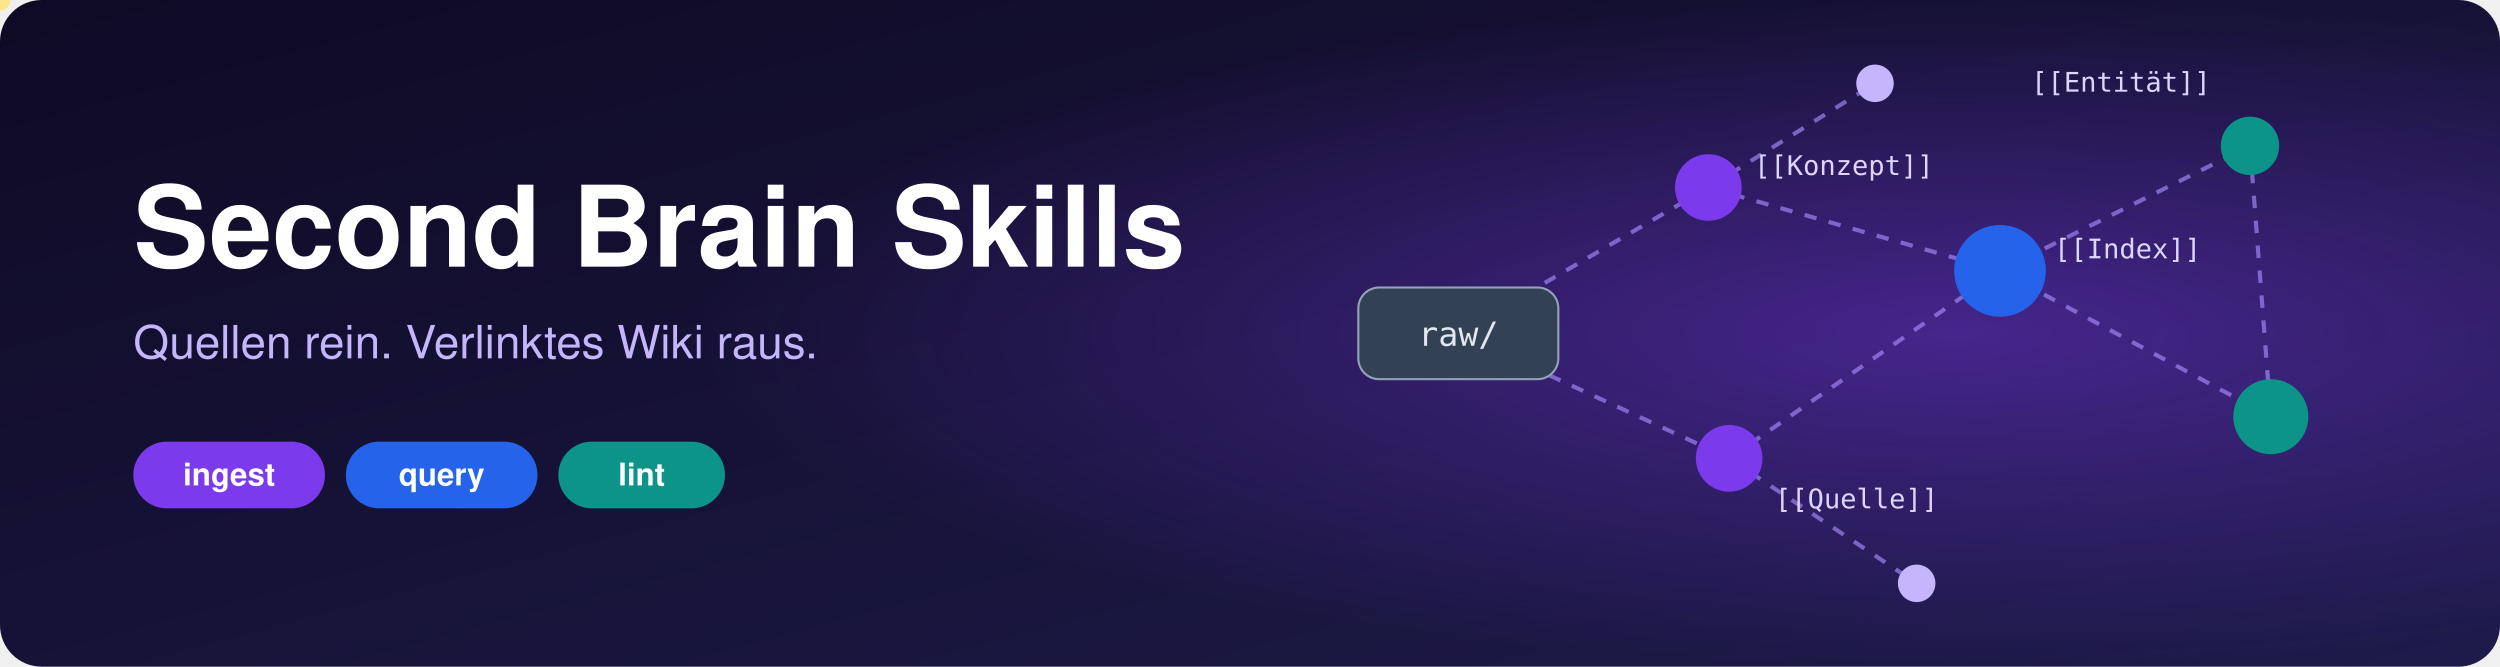
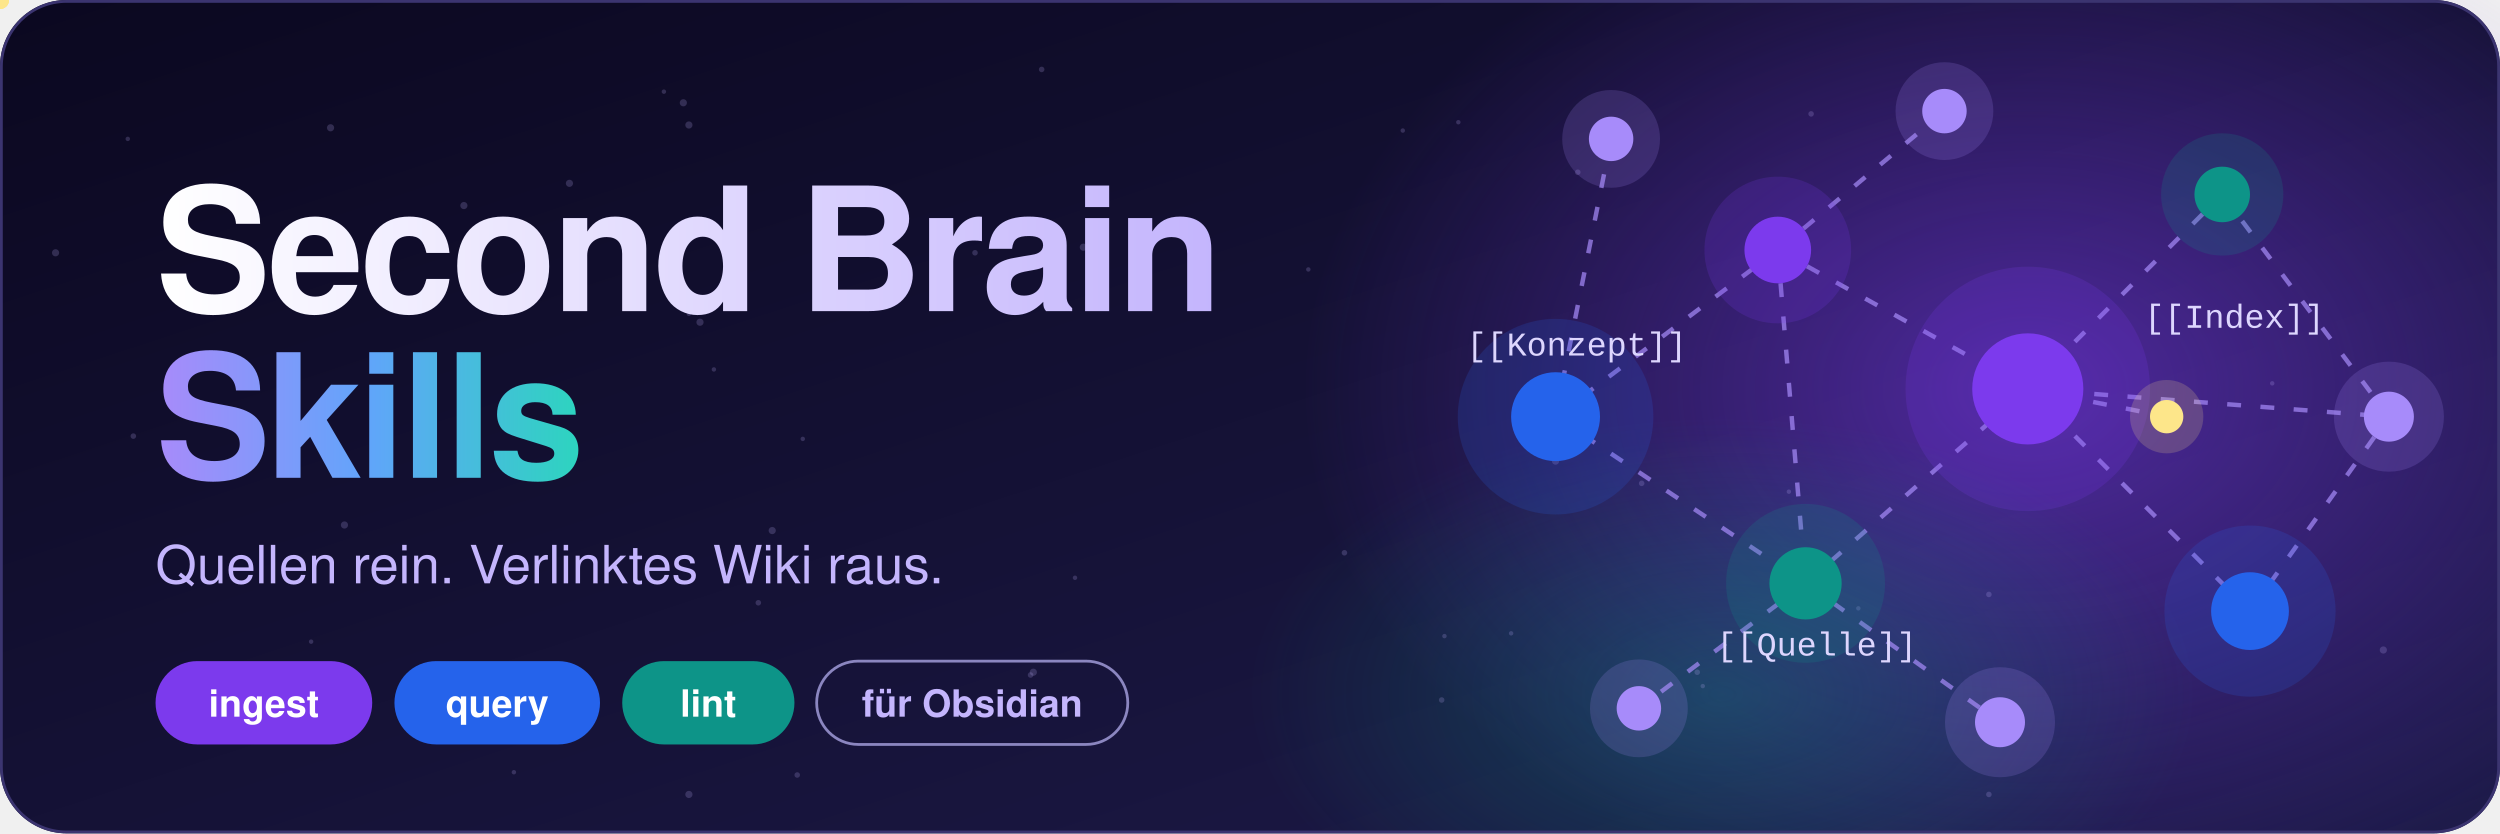
- <svg xmlns="http://www.w3.org/2000/svg" width="1200" height="320" viewBox="0 0 1200 320" role="img" aria-label="Second Brain Skills: aus raw/ wird ein verlinktes wiki/">
+ <svg xmlns="http://www.w3.org/2000/svg" viewBox="0 0 900 300" width="900" height="300" role="img" aria-label="Second Brain Skills: Quellen rein, verlinktes Wiki raus">
  <defs>
    <linearGradient id="bg" x1="0" y1="0" x2="1" y2="1">
-       <stop offset="0" stop-color="#0f0a24" />
+       <stop offset="0" stop-color="#0b0820" />
      <stop offset="1" stop-color="#1e1b4b" />
    </linearGradient>
-     <radialGradient id="glow" cx="0.78" cy="0.5" r="0.5">
-       <stop offset="0" stop-color="#7c3aed" stop-opacity="0.45" />
+     <linearGradient id="tt" x1="0" y1="0" x2="1" y2="0">
+       <stop offset="0" stop-color="#ffffff" />
+       <stop offset="1" stop-color="#c4b5fd" />
+     </linearGradient>
+     <linearGradient id="tt2" x1="0" y1="0" x2="1" y2="0">
+       <stop offset="0" stop-color="#a78bfa" />
+       <stop offset="0.5" stop-color="#60a5fa" />
+       <stop offset="1" stop-color="#2dd4bf" />
+     </linearGradient>
+     <radialGradient id="g1" cx="0.5" cy="0.5" r="0.5">
+       <stop offset="0" stop-color="#7c3aed" stop-opacity="0.55" />
      <stop offset="1" stop-color="#7c3aed" stop-opacity="0" />
    </radialGradient>
+     <radialGradient id="g2" cx="0.5" cy="0.5" r="0.5">
+       <stop offset="0" stop-color="#0d9488" stop-opacity="0.35" />
+       <stop offset="1" stop-color="#0d9488" stop-opacity="0" />
+     </radialGradient>
  </defs>
-   <rect width="1200" height="320" rx="20" fill="url(#bg)" />
-   <rect width="1200" height="320" rx="20" fill="url(#glow)" />
-   <text x="64" y="128" font-family="Segoe UI, Helvetica, Arial, sans-serif" font-size="54" font-weight="700" fill="#ffffff">Second Brain Skills</text>
-   <text x="64" y="172" font-family="Segoe UI, Helvetica, Arial, sans-serif" font-size="22" fill="#c4b5fd">Quellen rein. Verlinktes Wiki raus.</text>
-   <g font-family="Segoe UI, Helvetica, Arial, sans-serif" font-size="15" font-weight="600">
-     <rect x="64" y="212" width="92" height="32" rx="16" fill="#7c3aed" />
-     <text x="110" y="233" fill="#fff" text-anchor="middle">ingest</text>
-     <rect x="166" y="212" width="92" height="32" rx="16" fill="#2563eb" />
-     <text x="212" y="233" fill="#fff" text-anchor="middle">query</text>
-     <rect x="268" y="212" width="80" height="32" rx="16" fill="#0d9488" />
-     <text x="308" y="233" fill="#fff" text-anchor="middle">lint</text>
+   <rect width="900" height="300" rx="24" fill="url(#bg)" />
+   <ellipse cx="730" cy="140" rx="260" ry="190" fill="url(#g1)" />
+   <ellipse cx="620" cy="250" rx="170" ry="100" fill="url(#g2)" />
+   <rect x="0.5" y="0.5" width="899" height="299" rx="23.5" fill="none" stroke="#3b3470" />
+   <circle cx="351" cy="91" r="1" fill="#c4b5fd" opacity="0.2">
+     <animate attributeName="opacity" values="0.1;0.7;0.1" dur="4.0s" begin="0.2s" repeatCount="indefinite" />
+   </circle>
+   <circle cx="568" cy="62" r="1" fill="#c4b5fd" opacity="0.2">
+     <animate attributeName="opacity" values="0.1;0.7;0.1" dur="3.7s" begin="2.7s" repeatCount="indefinite" />
+   </circle>
+   <circle cx="239" cy="33" r="0.8" fill="#c4b5fd" opacity="0.2">
+     <animate attributeName="opacity" values="0.1;0.7;0.1" dur="3.3s" begin="0.2s" repeatCount="indefinite" />
+   </circle>
+   <circle cx="112" cy="231" r="0.8" fill="#c4b5fd" opacity="0.2">
+     <animate attributeName="opacity" values="0.1;0.7;0.1" dur="4.5s" begin="0.4s" repeatCount="indefinite" />
+   </circle>
+   <circle cx="248" cy="45" r="1.3" fill="#c4b5fd" opacity="0.2">
+     <animate attributeName="opacity" values="0.1;0.7;0.1" dur="3.8s" begin="0.1s" repeatCount="indefinite" />
+   </circle>
+   <circle cx="246" cy="37" r="1.3" fill="#c4b5fd" opacity="0.2">
+     <animate attributeName="opacity" values="0.1;0.7;0.1" dur="4.6s" begin="0.9s" repeatCount="indefinite" />
+   </circle>
+   <circle cx="167" cy="74" r="1.3" fill="#c4b5fd" opacity="0.2">
+     <animate attributeName="opacity" values="0.1;0.7;0.1" dur="2.9s" begin="2.4s" repeatCount="indefinite" />
+   </circle>
+   <circle cx="205" cy="66" r="1.3" fill="#c4b5fd" opacity="0.2">
+     <animate attributeName="opacity" values="0.1;0.7;0.1" dur="3.7s" begin="0.6s" repeatCount="indefinite" />
+   </circle>
+   <circle cx="119" cy="46" r="1.3" fill="#c4b5fd" opacity="0.2">
+     <animate attributeName="opacity" values="0.1;0.7;0.1" dur="2.2s" begin="0.6s" repeatCount="indefinite" />
+   </circle>
+   <circle cx="716" cy="286" r="1" fill="#c4b5fd" opacity="0.2">
+     <animate attributeName="opacity" values="0.1;0.7;0.1" dur="4.3s" begin="1.4s" repeatCount="indefinite" />
+   </circle>
+   <circle cx="484" cy="199" r="1" fill="#c4b5fd" opacity="0.2">
+     <animate attributeName="opacity" values="0.1;0.7;0.1" dur="2.7s" begin="0.5s" repeatCount="indefinite" />
+   </circle>
+   <circle cx="818" cy="138" r="0.8" fill="#c4b5fd" opacity="0.2">
+     <animate attributeName="opacity" values="0.1;0.7;0.1" dur="3.7s" begin="1.6s" repeatCount="indefinite" />
+   </circle>
+   <circle cx="371" cy="243" r="1" fill="#c4b5fd" opacity="0.2">
+     <animate attributeName="opacity" values="0.1;0.7;0.1" dur="3.8s" begin="0.2s" repeatCount="indefinite" />
+   </circle>
+   <circle cx="544" cy="228" r="0.8" fill="#c4b5fd" opacity="0.2">
+     <animate attributeName="opacity" values="0.1;0.7;0.1" dur="4.3s" begin="0.5s" repeatCount="indefinite" />
+   </circle>
+   <circle cx="520" cy="229" r="0.8" fill="#c4b5fd" opacity="0.2">
+     <animate attributeName="opacity" values="0.1;0.7;0.1" dur="4.9s" begin="0.2s" repeatCount="indefinite" />
+   </circle>
+   <circle cx="591" cy="174" r="1" fill="#c4b5fd" opacity="0.2">
+     <animate attributeName="opacity" values="0.1;0.7;0.1" dur="4.1s" begin="1.8s" repeatCount="indefinite" />
+   </circle>
+   <circle cx="613" cy="247" r="0.8" fill="#c4b5fd" opacity="0.2">
+     <animate attributeName="opacity" values="0.1;0.7;0.1" dur="4.5s" begin="2.8s" repeatCount="indefinite" />
+   </circle>
+   <circle cx="505" cy="47" r="0.8" fill="#c4b5fd" opacity="0.2">
+     <animate attributeName="opacity" values="0.1;0.7;0.1" dur="4.2s" begin="0.9s" repeatCount="indefinite" />
+   </circle>
+   <circle cx="611" cy="242" r="1" fill="#c4b5fd" opacity="0.2">
+     <animate attributeName="opacity" values="0.1;0.7;0.1" dur="4.1s" begin="2.7s" repeatCount="indefinite" />
+   </circle>
+   <circle cx="375" cy="25" r="1" fill="#c4b5fd" opacity="0.2">
+     <animate attributeName="opacity" values="0.1;0.7;0.1" dur="3.1s" begin="1.8s" repeatCount="indefinite" />
+   </circle>
+   <circle cx="525" cy="44" r="0.8" fill="#c4b5fd" opacity="0.2">
+     <animate attributeName="opacity" values="0.1;0.7;0.1" dur="4.3s" begin="0.4s" repeatCount="indefinite" />
+   </circle>
+   <circle cx="273" cy="217" r="1" fill="#c4b5fd" opacity="0.2">
+     <animate attributeName="opacity" values="0.1;0.7;0.1" dur="4.8s" begin="1.5s" repeatCount="indefinite" />
+   </circle>
+   <circle cx="190" cy="243" r="1" fill="#c4b5fd" opacity="0.2">
+     <animate attributeName="opacity" values="0.1;0.7;0.1" dur="3.6s" begin="2.7s" repeatCount="indefinite" />
+   </circle>
+   <circle cx="858" cy="234" r="1.3" fill="#c4b5fd" opacity="0.2">
+     <animate attributeName="opacity" values="0.1;0.7;0.1" dur="2.8s" begin="1.2s" repeatCount="indefinite" />
+   </circle>
+   <circle cx="387" cy="208" r="0.8" fill="#c4b5fd" opacity="0.2">
+     <animate attributeName="opacity" values="0.1;0.7;0.1" dur="2.5s" begin="0.5s" repeatCount="indefinite" />
+   </circle>
+   <circle cx="257" cy="133" r="0.8" fill="#c4b5fd" opacity="0.2">
+     <animate attributeName="opacity" values="0.1;0.7;0.1" dur="3.5s" begin="1.8s" repeatCount="indefinite" />
+   </circle>
+   <circle cx="289" cy="158" r="0.8" fill="#c4b5fd" opacity="0.2">
+     <animate attributeName="opacity" values="0.1;0.7;0.1" dur="2.4s" begin="1.6s" repeatCount="indefinite" />
+   </circle>
+   <circle cx="644" cy="177" r="0.8" fill="#c4b5fd" opacity="0.2">
+     <animate attributeName="opacity" values="0.1;0.7;0.1" dur="4.1s" begin="1.5s" repeatCount="indefinite" />
+   </circle>
+   <circle cx="652" cy="41" r="1" fill="#c4b5fd" opacity="0.2">
+     <animate attributeName="opacity" values="0.1;0.7;0.1" dur="4.7s" begin="2.3s" repeatCount="indefinite" />
+   </circle>
+   <circle cx="716" cy="214" r="1" fill="#c4b5fd" opacity="0.2">
+     <animate attributeName="opacity" values="0.1;0.7;0.1" dur="3.2s" begin="0.3s" repeatCount="indefinite" />
+   </circle>
+   <circle cx="669" cy="219" r="0.8" fill="#c4b5fd" opacity="0.2">
+     <animate attributeName="opacity" values="0.1;0.7;0.1" dur="2.6s" begin="3.0s" repeatCount="indefinite" />
+   </circle>
+   <circle cx="471" cy="97" r="0.8" fill="#c4b5fd" opacity="0.2">
+     <animate attributeName="opacity" values="0.1;0.7;0.1" dur="3.0s" begin="0.2s" repeatCount="indefinite" />
+   </circle>
+   <circle cx="20" cy="91" r="1.3" fill="#c4b5fd" opacity="0.2">
+     <animate attributeName="opacity" values="0.1;0.7;0.1" dur="2.3s" begin="1.1s" repeatCount="indefinite" />
+   </circle>
+   <circle cx="46" cy="50" r="0.8" fill="#c4b5fd" opacity="0.2">
+     <animate attributeName="opacity" values="0.1;0.7;0.1" dur="3.8s" begin="0.4s" repeatCount="indefinite" />
+   </circle>
+   <circle cx="278" cy="191" r="1.3" fill="#c4b5fd" opacity="0.2">
+     <animate attributeName="opacity" values="0.1;0.7;0.1" dur="3.1s" begin="0.4s" repeatCount="indefinite" />
+   </circle>
+   <circle cx="519" cy="252" r="1" fill="#c4b5fd" opacity="0.2">
+     <animate attributeName="opacity" values="0.1;0.7;0.1" dur="3.5s" begin="0.3s" repeatCount="indefinite" />
+   </circle>
+   <circle cx="124" cy="189" r="1.3" fill="#c4b5fd" opacity="0.2">
+     <animate attributeName="opacity" values="0.1;0.7;0.1" dur="2.8s" begin="2.5s" repeatCount="indefinite" />
+   </circle>
+   <circle cx="185" cy="278" r="0.8" fill="#c4b5fd" opacity="0.2">
+     <animate attributeName="opacity" values="0.1;0.7;0.1" dur="2.6s" begin="2.9s" repeatCount="indefinite" />
+   </circle>
+   <circle cx="390" cy="89" r="1.3" fill="#c4b5fd" opacity="0.2">
+     <animate attributeName="opacity" values="0.1;0.7;0.1" dur="3.6s" begin="0.1s" repeatCount="indefinite" />
+   </circle>
+   <circle cx="560" cy="166" r="1.3" fill="#c4b5fd" opacity="0.2">
+     <animate attributeName="opacity" values="0.1;0.7;0.1" dur="4.6s" begin="2.1s" repeatCount="indefinite" />
+   </circle>
+   <circle cx="287" cy="279" r="1" fill="#c4b5fd" opacity="0.2">
+     <animate attributeName="opacity" values="0.1;0.7;0.1" dur="4.7s" begin="1.1s" repeatCount="indefinite" />
+   </circle>
+   <circle cx="248" cy="286" r="1.3" fill="#c4b5fd" opacity="0.2">
+     <animate attributeName="opacity" values="0.1;0.7;0.1" dur="4.3s" begin="1.0s" repeatCount="indefinite" />
+   </circle>
+   <circle cx="248" cy="113" r="0.8" fill="#c4b5fd" opacity="0.2">
+     <animate attributeName="opacity" values="0.1;0.7;0.1" dur="4.5s" begin="2.2s" repeatCount="indefinite" />
+   </circle>
+   <circle cx="252" cy="116" r="1.3" fill="#c4b5fd" opacity="0.2">
+     <animate attributeName="opacity" values="0.1;0.7;0.1" dur="3.5s" begin="2.2s" repeatCount="indefinite" />
+   </circle>
+   <circle cx="48" cy="157" r="1" fill="#c4b5fd" opacity="0.2">
+     <animate attributeName="opacity" values="0.1;0.7;0.1" dur="2.8s" begin="2.1s" repeatCount="indefinite" />
+   </circle>
+   <circle cx="372" cy="242" r="1.3" fill="#c4b5fd" opacity="0.2">
+     <animate attributeName="opacity" values="0.1;0.7;0.1" dur="5.0s" begin="2.9s" repeatCount="indefinite" />
+   </circle>
+   <g stroke="#a78bfa" stroke-width="1.6" fill="none" stroke-dasharray="5 7" opacity="0.7">
+     <animate attributeName="stroke-dashoffset" from="24" to="0" dur="1.8s" repeatCount="indefinite" />
+     <path d="M560 150 L640 90" />
+     <path d="M560 150 L650 210" />
+     <path d="M640 90 L730 140" />
+     <path d="M650 210 L730 140" />
+     <path d="M730 140 L800 70" />
+     <path d="M730 140 L810 220" />
+     <path d="M730 140 L860 150" />
+     <path d="M640 90 L700 40" />
+     <path d="M650 210 L720 260" />
+     <path d="M650 210 L590 255" />
+     <path d="M560 150 L580 50" />
+     <path d="M800 70 L860 150" />
+     <path d="M810 220 L860 150" />
+     <path d="M730 140 L780 150" />
+     <path d="M640 90 L650 210" />
  </g>
-   <g stroke="#a78bfa" stroke-opacity="0.65" stroke-width="2" fill="none" stroke-dasharray="6 6">
-     <animate attributeName="stroke-dashoffset" from="24" to="0" dur="1.6s" repeatCount="indefinite" />
-     <path d="M700 160 L820 90" />
-     <path d="M700 160 L830 220" />
-     <path d="M820 90 L960 130" />
-     <path d="M830 220 L960 130" />
-     <path d="M960 130 L1080 70" />
-     <path d="M960 130 L1090 200" />
-     <path d="M820 90 L900 40" />
-     <path d="M830 220 L920 280" />
-     <path d="M1080 70 L1090 200" />
+   <circle r="3.2" fill="#fde68a" opacity="0.95">
+     <animateMotion dur="2.20s" begin="0.0s" repeatCount="indefinite" path="M560 150 L640 90" />
+   </circle>
+   <circle r="3.2" fill="#fde68a" opacity="0.95">
+     <animateMotion dur="2.55s" begin="0.5s" repeatCount="indefinite" path="M640 90 L730 140" />
+   </circle>
+   <circle r="3.2" fill="#fde68a" opacity="0.95">
+     <animateMotion dur="2.90s" begin="1.0s" repeatCount="indefinite" path="M560 150 L650 210" />
+   </circle>
+   <circle r="3.2" fill="#fde68a" opacity="0.95">
+     <animateMotion dur="3.25s" begin="1.5s" repeatCount="indefinite" path="M650 210 L730 140" />
+   </circle>
+   <circle r="3.2" fill="#fde68a" opacity="0.95">
+     <animateMotion dur="3.60s" begin="2.0s" repeatCount="indefinite" path="M730 140 L810 220" />
+   </circle>
+   <circle r="3.2" fill="#fde68a" opacity="0.95">
+     <animateMotion dur="3.95s" begin="2.5s" repeatCount="indefinite" path="M730 140 L800 70" />
+   </circle>
+   <circle cx="560" cy="150" r="35.2" fill="#2563eb" opacity="0.18">
+     <animate attributeName="opacity" values="0.1;0.3;0.1" dur="2.2s" repeatCount="indefinite" />
+   </circle>
+   <circle cx="560" cy="150" r="16" fill="#2563eb">
+     <animate attributeName="r" values="16;18.5;16" dur="2.2s" repeatCount="indefinite" />
+   </circle>
+   <circle cx="640" cy="90" r="26.4" fill="#7c3aed" opacity="0.18">
+     <animate attributeName="opacity" values="0.1;0.3;0.1" dur="2.8s" repeatCount="indefinite" />
+   </circle>
+   <circle cx="640" cy="90" r="12" fill="#7c3aed">
+     <animate attributeName="r" values="12;14.5;12" dur="2.8s" repeatCount="indefinite" />
+   </circle>
+   <circle cx="650" cy="210" r="28.6" fill="#0d9488" opacity="0.18">
+     <animate attributeName="opacity" values="0.1;0.3;0.1" dur="3.4s" repeatCount="indefinite" />
+   </circle>
+   <circle cx="650" cy="210" r="13" fill="#0d9488">
+     <animate attributeName="r" values="13;15.5;13" dur="3.4s" repeatCount="indefinite" />
+   </circle>
+   <circle cx="730" cy="140" r="44.0" fill="#7c3aed" opacity="0.18">
+     <animate attributeName="opacity" values="0.1;0.3;0.1" dur="4.0s" repeatCount="indefinite" />
+   </circle>
+   <circle cx="730" cy="140" r="20" fill="#7c3aed">
+     <animate attributeName="r" values="20;22.5;20" dur="4.0s" repeatCount="indefinite" />
+   </circle>
+   <circle cx="800" cy="70" r="22.0" fill="#0d9488" opacity="0.18">
+     <animate attributeName="opacity" values="0.1;0.3;0.1" dur="2.2s" repeatCount="indefinite" />
+   </circle>
+   <circle cx="800" cy="70" r="10" fill="#0d9488">
+     <animate attributeName="r" values="10;12.5;10" dur="2.2s" repeatCount="indefinite" />
+   </circle>
+   <circle cx="810" cy="220" r="30.8" fill="#2563eb" opacity="0.18">
+     <animate attributeName="opacity" values="0.1;0.3;0.1" dur="2.8s" repeatCount="indefinite" />
+   </circle>
+   <circle cx="810" cy="220" r="14" fill="#2563eb">
+     <animate attributeName="r" values="14;16.5;14" dur="2.8s" repeatCount="indefinite" />
+   </circle>
+   <circle cx="860" cy="150" r="19.8" fill="#a78bfa" opacity="0.18">
+     <animate attributeName="opacity" values="0.1;0.3;0.1" dur="3.4s" repeatCount="indefinite" />
+   </circle>
+   <circle cx="860" cy="150" r="9" fill="#a78bfa">
+     <animate attributeName="r" values="9;11.5;9" dur="3.4s" repeatCount="indefinite" />
+   </circle>
+   <circle cx="700" cy="40" r="17.6" fill="#a78bfa" opacity="0.18">
+     <animate attributeName="opacity" values="0.1;0.3;0.1" dur="4.0s" repeatCount="indefinite" />
+   </circle>
+   <circle cx="700" cy="40" r="8" fill="#a78bfa">
+     <animate attributeName="r" values="8;10.5;8" dur="4.0s" repeatCount="indefinite" />
+   </circle>
+   <circle cx="720" cy="260" r="19.8" fill="#a78bfa" opacity="0.18">
+     <animate attributeName="opacity" values="0.1;0.3;0.1" dur="2.2s" repeatCount="indefinite" />
+   </circle>
+   <circle cx="720" cy="260" r="9" fill="#a78bfa">
+     <animate attributeName="r" values="9;11.5;9" dur="2.2s" repeatCount="indefinite" />
+   </circle>
+   <circle cx="590" cy="255" r="17.6" fill="#a78bfa" opacity="0.18">
+     <animate attributeName="opacity" values="0.1;0.3;0.1" dur="2.8s" repeatCount="indefinite" />
+   </circle>
+   <circle cx="590" cy="255" r="8" fill="#a78bfa">
+     <animate attributeName="r" values="8;10.5;8" dur="2.8s" repeatCount="indefinite" />
+   </circle>
+   <circle cx="580" cy="50" r="17.6" fill="#a78bfa" opacity="0.18">
+     <animate attributeName="opacity" values="0.1;0.3;0.1" dur="3.4s" repeatCount="indefinite" />
+   </circle>
+   <circle cx="580" cy="50" r="8" fill="#a78bfa">
+     <animate attributeName="r" values="8;10.5;8" dur="3.4s" repeatCount="indefinite" />
+   </circle>
+   <circle cx="780" cy="150" r="13.2" fill="#fde68a" opacity="0.18">
+     <animate attributeName="opacity" values="0.1;0.3;0.1" dur="4.0s" repeatCount="indefinite" />
+   </circle>
+   <circle cx="780" cy="150" r="6" fill="#fde68a">
+     <animate attributeName="r" values="6;8.5;6" dur="4.0s" repeatCount="indefinite" />
+   </circle>
+   <g font-family="Consolas, 'Courier New', monospace" font-size="12" fill="#ddd6fe">
+     <text x="528" y="128">[[Konzept]]</text>
+     <text x="772" y="118">[[Index]]</text>
+     <text x="618" y="236">[[Quelle]]</text>
  </g>
-   <g>
-     <rect x="652" y="138" width="96" height="44" rx="10" fill="#334155" stroke="#94a3b8" />
-     <text x="700" y="166" font-family="Consolas, monospace" font-size="16" fill="#e2e8f0" text-anchor="middle">raw/</text>
-     <circle cx="820" cy="90" r="16" fill="#7c3aed">
-       <animate attributeName="r" values="16;19;16" dur="2.5s" repeatCount="indefinite" />
-     </circle>
-     <circle cx="830" cy="220" r="16" fill="#7c3aed">
-       <animate attributeName="r" values="16;19;16" dur="3.0s" repeatCount="indefinite" />
-     </circle>
-     <circle cx="960" cy="130" r="22" fill="#2563eb">
-       <animate attributeName="r" values="22;25;22" dur="2.0s" repeatCount="indefinite" />
-     </circle>
-     <circle cx="1080" cy="70" r="14" fill="#0d9488">
-       <animate attributeName="r" values="14;17;14" dur="2.0s" repeatCount="indefinite" />
-     </circle>
-     <circle cx="1090" cy="200" r="18" fill="#0d9488">
-       <animate attributeName="r" values="18;21;18" dur="2.5s" repeatCount="indefinite" />
-     </circle>
-     <circle cx="900" cy="40" r="9" fill="#c4b5fd">
-       <animate attributeName="r" values="9;12;9" dur="2.0s" repeatCount="indefinite" />
-     </circle>
-     <circle cx="920" cy="280" r="9" fill="#c4b5fd">
-       <animate attributeName="r" values="9;12;9" dur="3.0s" repeatCount="indefinite" />
-     </circle>
+   <text x="56" y="112" font-family="Segoe UI, Helvetica, Arial, sans-serif" font-size="62" font-weight="800" letter-spacing="-1.5" fill="url(#tt)">Second Brain</text>
+   <text x="56" y="172" font-family="Segoe UI, Helvetica, Arial, sans-serif" font-size="62" font-weight="800" letter-spacing="-1.5" fill="url(#tt2)">Skills</text>
+   <text x="56" y="210" font-family="Segoe UI, Helvetica, Arial, sans-serif" font-size="19" fill="#c4b5fd">Quellen rein. Verlinktes Wiki raus.</text>
+   <g font-family="Segoe UI, Helvetica, Arial, sans-serif" font-size="13.5" font-weight="700" fill="#fff">
+     <rect x="56" y="238" width="78" height="30" rx="15" fill="#7c3aed" />
+     <text x="95" y="258" text-anchor="middle">ingest</text>
+     <rect x="142" y="238" width="74" height="30" rx="15" fill="#2563eb" />
+     <text x="179" y="258" text-anchor="middle">query</text>
+     <rect x="224" y="238" width="62" height="30" rx="15" fill="#0d9488" />
+     <text x="255" y="258" text-anchor="middle">lint</text>
+     <rect x="294" y="238" width="112" height="30" rx="15" fill="none" stroke="#8b86c0" />
+     <text x="350" y="258" text-anchor="middle" fill="#c4b5fd">für Obsidian</text>
  </g>
-   <g font-family="Consolas, monospace" font-size="13" fill="#ddd6fe">
-     <text x="842" y="84">[[Konzept]]</text>
-     <text x="852" y="244">[[Quelle]]</text>
-     <text x="986" y="124">[[Index]]</text>
-     <text x="975" y="44">[[Entität]]</text>
-   </g>
-   <circle r="5" fill="#fde68a">
-     <animateMotion dur="2.4s" repeatCount="indefinite" path="M700 160 L820 90 L960 130 L1080 70" />
-   </circle>
-   <circle r="5" fill="#fde68a">
-     <animateMotion dur="2.4s" begin="1.2s" repeatCount="indefinite" path="M700 160 L830 220 L960 130 L1090 200" />
-   </circle>
</svg>
